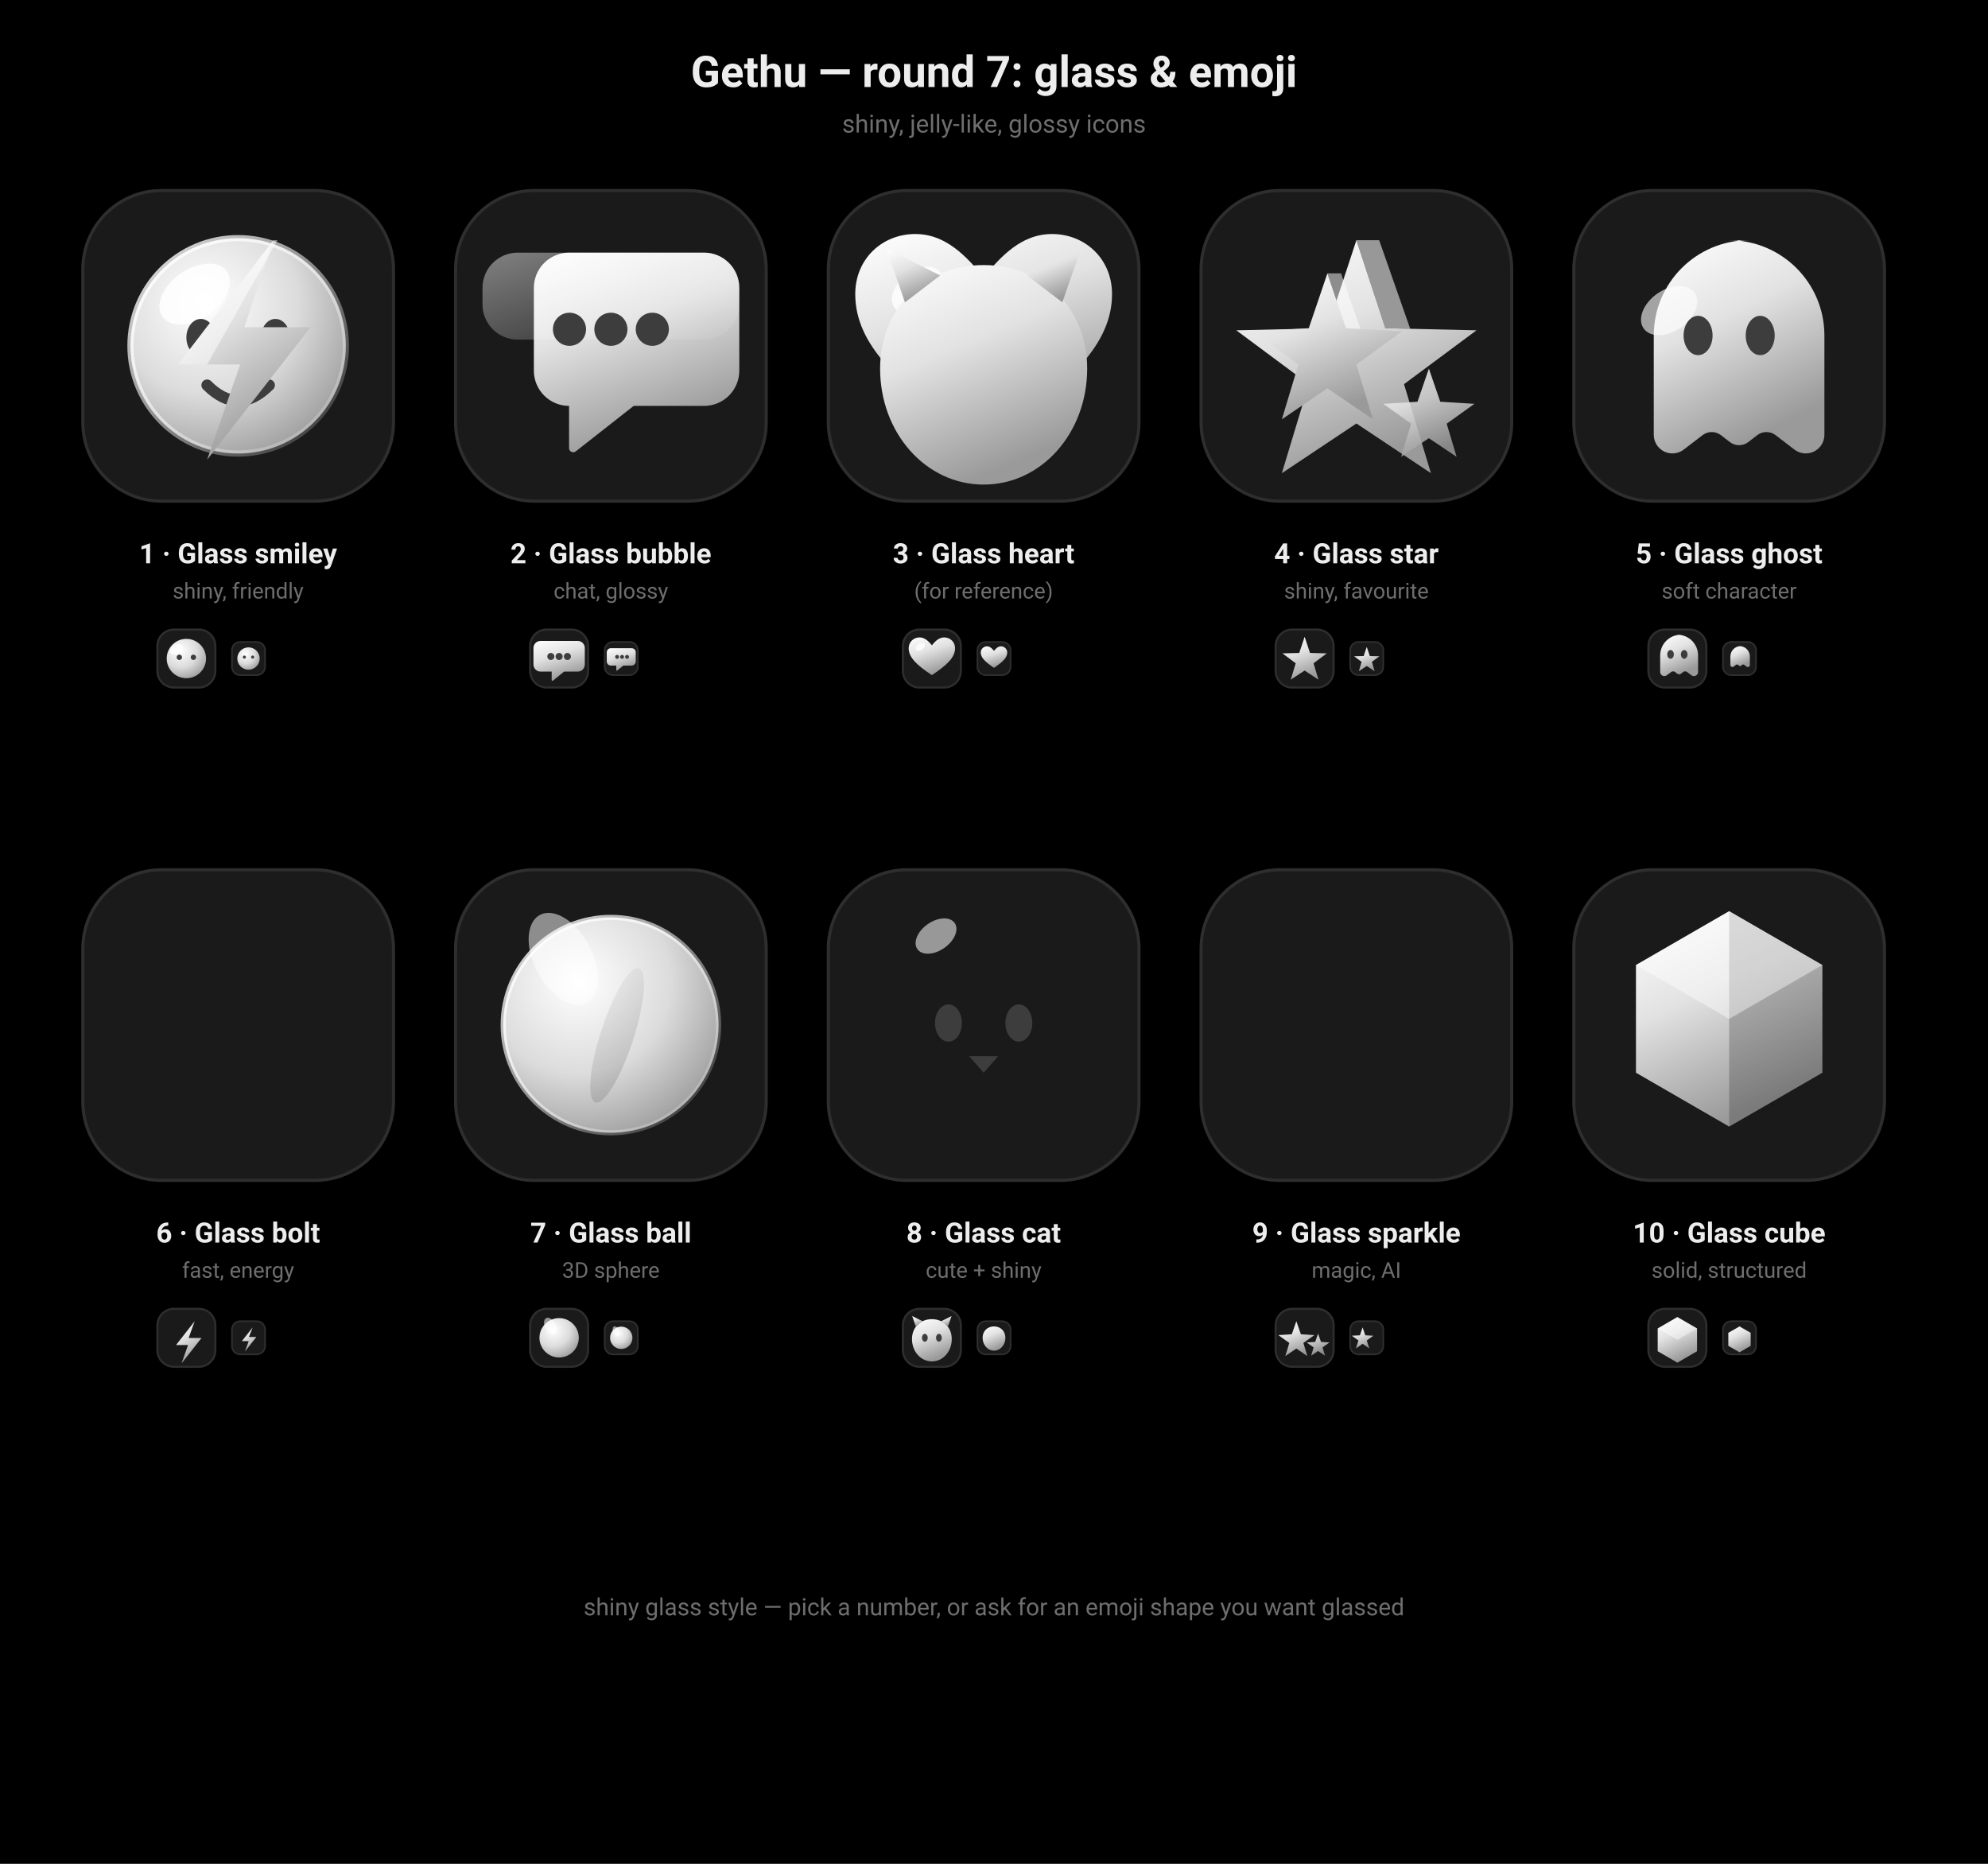
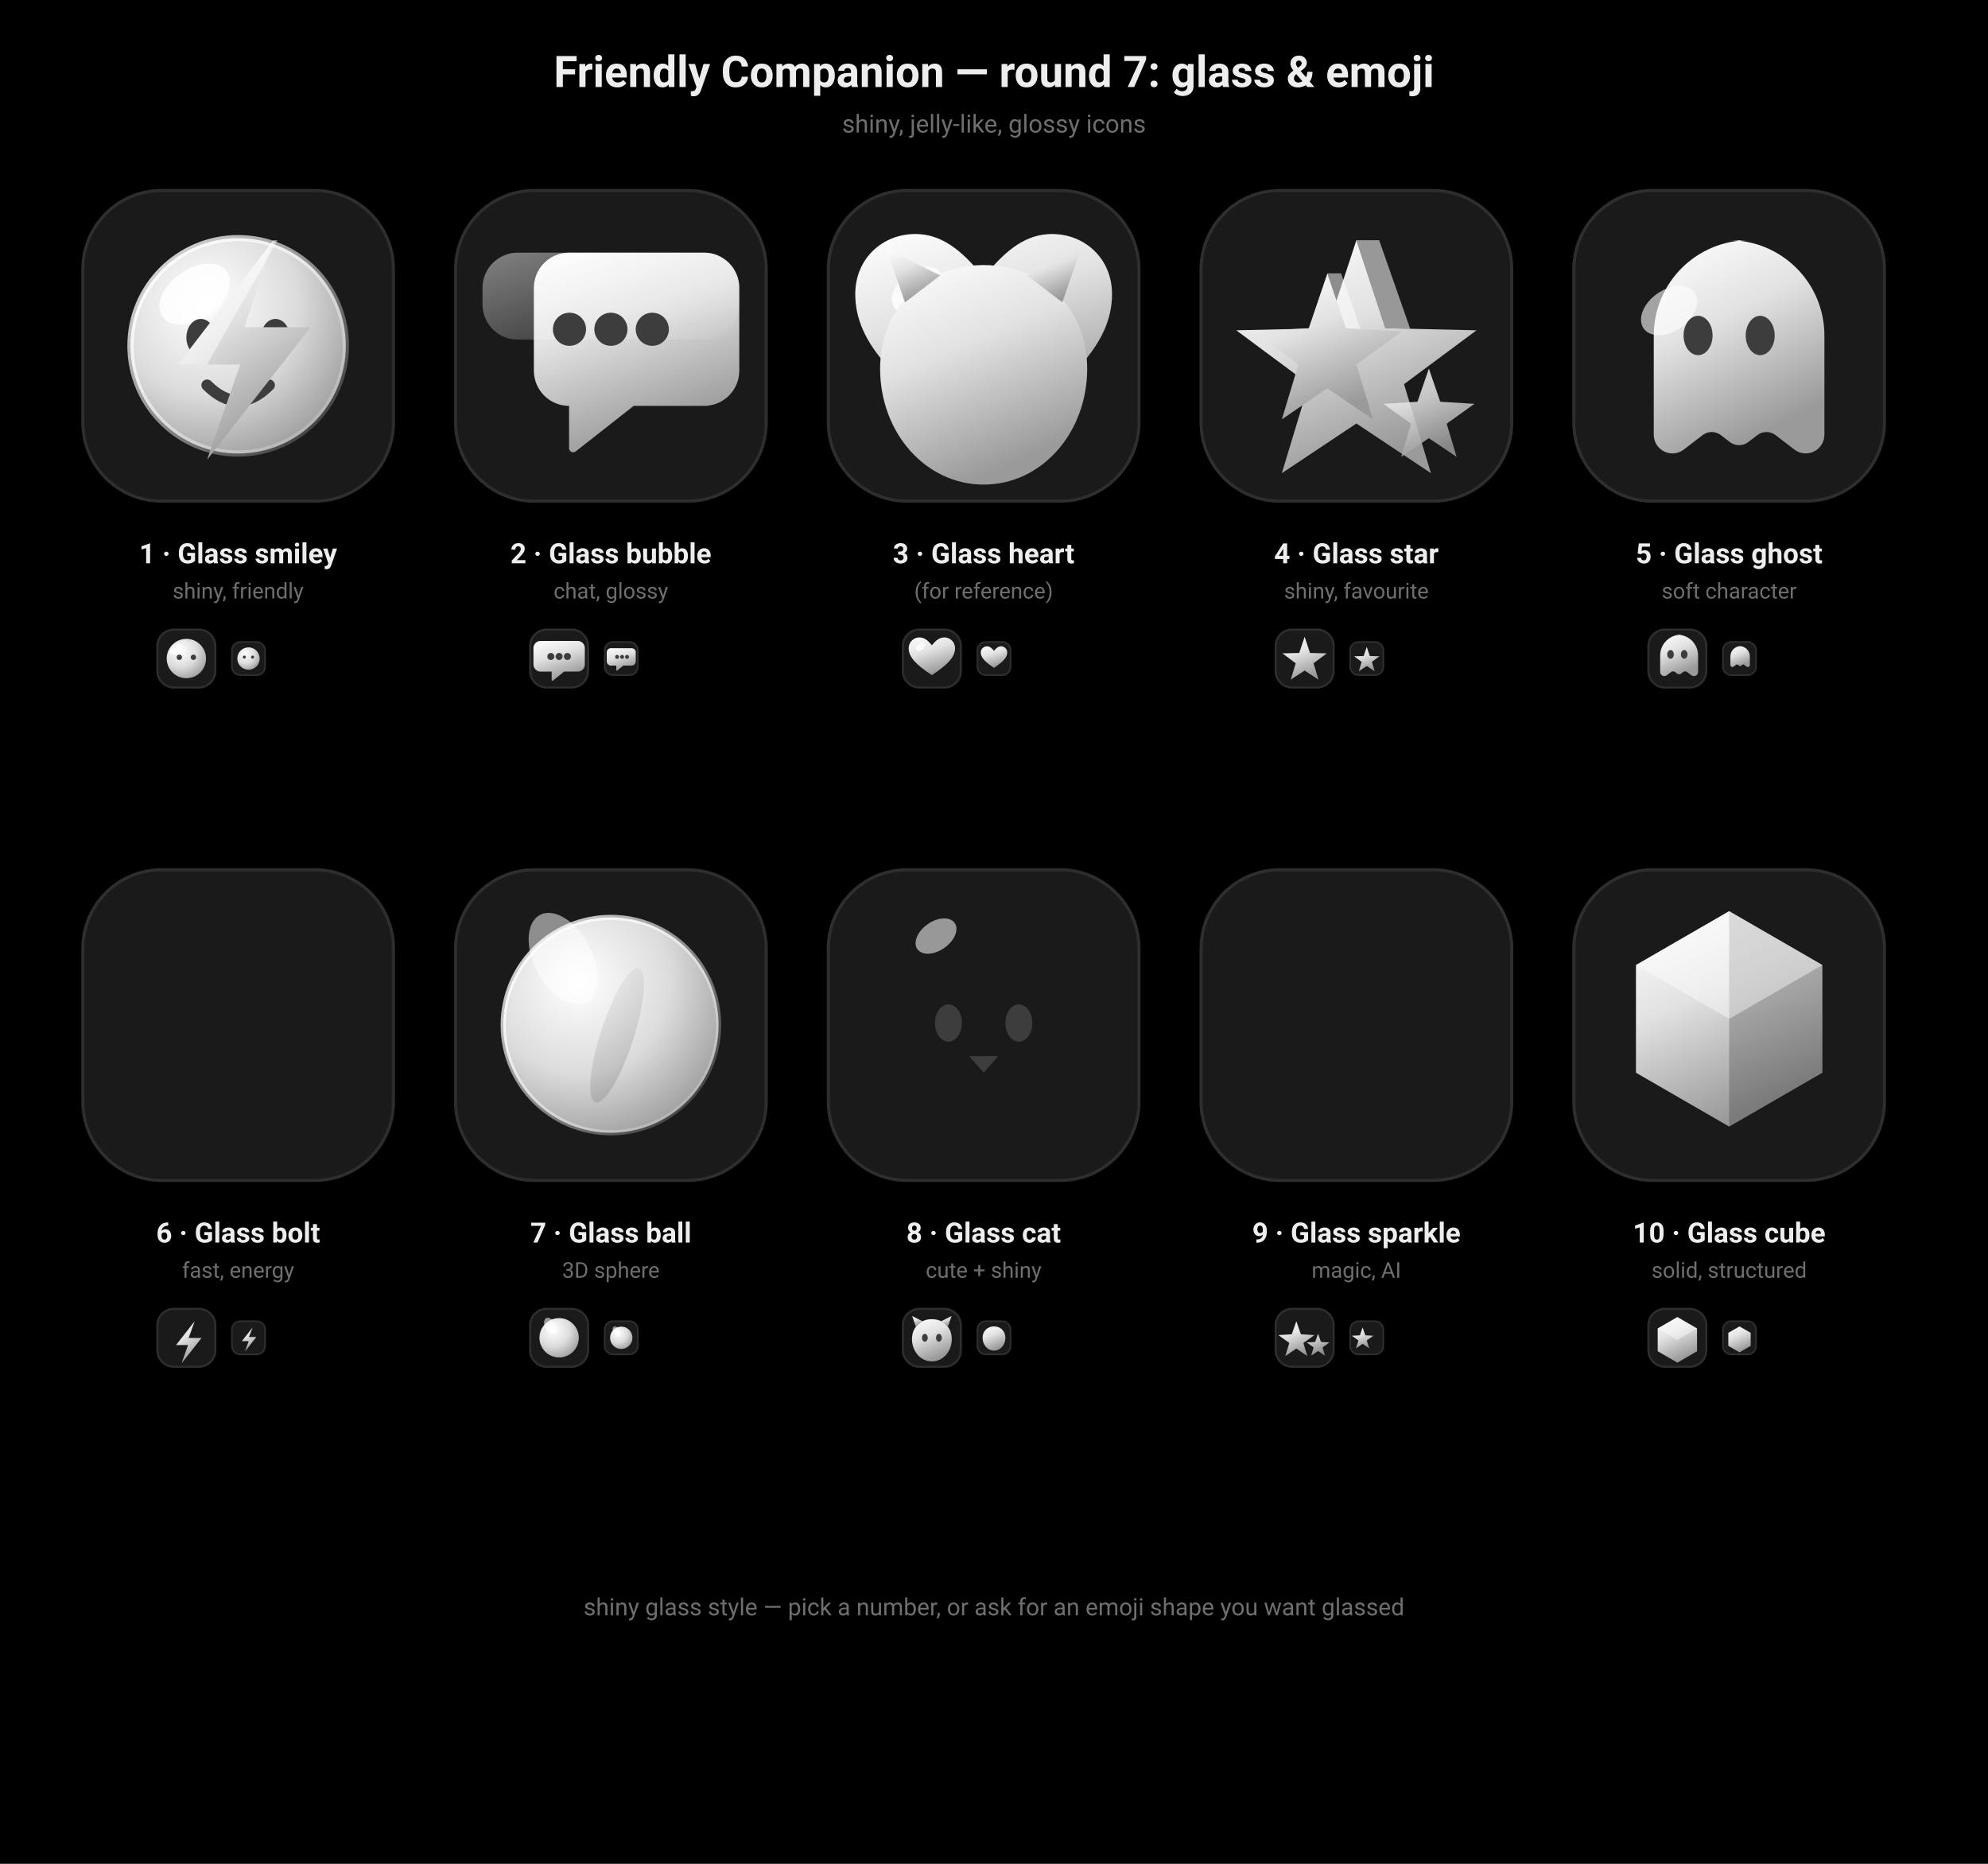
<svg xmlns="http://www.w3.org/2000/svg" viewBox="0 0 960 900" width="960" height="900" font-family="ui-sans-serif, -apple-system, 'Segoe UI', Roboto, sans-serif">
  <defs>
    <linearGradient id="glass" x1="0" y1="0" x2="0.4" y2="1">
      <stop offset="0" stop-color="#ffffff" />
      <stop offset="0.45" stop-color="#e2e2e2" />
      <stop offset="1" stop-color="#9a9a9a" />
    </linearGradient>
    <linearGradient id="glassDim" x1="0" y1="0" x2="0.4" y2="1">
      <stop offset="0" stop-color="#cfcfcf" />
      <stop offset="1" stop-color="#6a6a6a" />
    </linearGradient>
    <radialGradient id="sphere" cx="0.35" cy="0.3" r="0.85">
      <stop offset="0" stop-color="#ffffff" />
      <stop offset="0.5" stop-color="#dcdcdc" />
      <stop offset="1" stop-color="#8f8f8f" />
    </radialGradient>
    <linearGradient id="rim" x1="0" y1="0" x2="1" y2="1">
      <stop offset="0" stop-color="#ffffff" stop-opacity="0.9" />
      <stop offset="1" stop-color="#ffffff" stop-opacity="0.08" />
    </linearGradient>
  </defs>
  <rect width="960" height="900" fill="#000000" />
-   <text x="480" y="42" fill="#ededed" font-size="21" font-weight="650" text-anchor="middle">Gethu — round 7: glass &amp; emoji</text>
+   <text x="480" y="42" fill="#ededed" font-size="21" font-weight="650" text-anchor="middle">Friendly Companion — round 7: glass &amp; emoji</text>
  <text x="480" y="64" fill="#6e6e6e" font-size="12" text-anchor="middle">shiny, jelly-like, glossy icons</text>
  <g>
    <rect x="40" y="92" width="150" height="150" rx="38" fill="#1a1a1a" stroke="#2e2e2e" stroke-width="1.5" />
    <circle cx="115" cy="167" r="52" fill="url(#sphere)" />
    <circle cx="115" cy="167" r="52" fill="none" stroke="url(#rim)" stroke-width="3" />
    <ellipse cx="94" cy="142" rx="19" ry="12" fill="#fff" opacity="0.85" transform="rotate(-35 94 142)" />
    <g fill="#3d3d3d">
      <ellipse cx="97" cy="163" rx="7" ry="9" />
      <ellipse cx="133" cy="163" rx="7" ry="9" />
    </g>
    <path d="M100 186q15 15 30 0" fill="none" stroke="#3d3d3d" stroke-width="5.5" stroke-linecap="round" />
    <text x="115" y="272" fill="#ededed" font-size="13.5" font-weight="600" text-anchor="middle">1 · Glass smiley</text>
    <text x="115" y="289" fill="#6e6e6e" font-size="10.5" text-anchor="middle">shiny, friendly</text>
    <rect x="76" y="304" width="28" height="28" rx="8" fill="#1a1a1a" stroke="#2e2e2e" stroke-width="1" />
    <circle cx="90" cy="318" r="9.5" fill="url(#sphere)" />
    <ellipse cx="85" cy="313.5" rx="3.4" ry="2.2" fill="#fff" opacity="0.85" transform="rotate(-35 85 313.5)" />
    <g fill="#3d3d3d">
      <circle cx="86.6" cy="317.4" r="1.3" />
      <circle cx="93.4" cy="317.4" r="1.3" />
    </g>
    <rect x="112" y="310" width="16" height="16" rx="4" fill="#1a1a1a" stroke="#2e2e2e" stroke-width="0.8" />
    <circle cx="120" cy="318" r="5.4" fill="url(#sphere)" />
    <g fill="#3d3d3d">
      <circle cx="118" cy="317.3" r="0.75" />
      <circle cx="122" cy="317.3" r="0.75" />
    </g>
  </g>
  <g>
    <rect x="220" y="92" width="150" height="150" rx="38" fill="#1a1a1a" stroke="#2e2e2e" stroke-width="1.5" />
    <path fill="url(#glass)" d="M250 122h90a17 17 0 0 1 17 17v40a17 17 0 0 1-17 17h-34l-28 22a2 2 0 0 1-3.2-1.6V196a17 17 0 0 1-17-17v-40a17 17 0 0 1 17-17z" />
    <path fill="url(#rim)" d="M250 122h90a17 17 0 0 1 17 17v8a17 17 0 0 1-17 17h-90a17 17 0 0 1-17-17v-8a17 17 0 0 1 17-17z" opacity="0.5" />
    <g fill="#3d3d3d">
      <circle cx="275" cy="159" r="8" />
      <circle cx="295" cy="159" r="8" />
      <circle cx="315" cy="159" r="8" />
    </g>
    <text x="295" y="272" fill="#ededed" font-size="13.5" font-weight="600" text-anchor="middle">2 · Glass bubble</text>
    <text x="295" y="289" fill="#6e6e6e" font-size="10.5" text-anchor="middle">chat, glossy</text>
    <rect x="256" y="304" width="28" height="28" rx="8" fill="#1a1a1a" stroke="#2e2e2e" stroke-width="1" />
    <path fill="url(#glass)" d="M261 309.5h18a3.4 3.4 0 0 1 3.4 3.4v8a3.4 3.4 0 0 1-3.4 3.4h-6.6l-5.4 4.4a0.4 0.4 0 0 1-0.6-0.3v-4.1h-5.4a3.4 3.4 0 0 1-3.4-3.4v-8a3.4 3.4 0 0 1 3.4-3.4z" />
    <g fill="#3d3d3d">
      <circle cx="266" cy="317" r="1.7" />
      <circle cx="270" cy="317" r="1.7" />
      <circle cx="274" cy="317" r="1.7" />
    </g>
    <rect x="292" y="310" width="16" height="16" rx="4" fill="#1a1a1a" stroke="#2e2e2e" stroke-width="0.8" />
    <path fill="url(#glass)" d="M295 313h10a2 2 0 0 1 2 2v4.4a2 2 0 0 1-2 2h-4l-3 2.4a0.25 0.25 0 0 1-0.4-0.2v-2.2h-2.6a2 2 0 0 1-2-2V315a2 2 0 0 1 2-2z" />
    <g fill="#3d3d3d">
      <circle cx="298" cy="317.2" r="0.95" />
      <circle cx="300.4" cy="317.2" r="0.95" />
      <circle cx="302.8" cy="317.2" r="0.95" />
    </g>
  </g>
  <g>
    <rect x="400" y="92" width="150" height="150" rx="38" fill="#1a1a1a" stroke="#2e2e2e" stroke-width="1.5" />
    <path fill="url(#glass)" d="M475 214c-42-28-62-48-62-72 0-17 13-29 29-29 12 0 22 7 33 21 11-14 21-21 33-21 16 0 29 12 29 29 0 24-20 44-62 72z" />
    <ellipse cx="443" cy="140" rx="14" ry="9" fill="#fff" opacity="0.8" transform="rotate(-38 443 140)" />
    <text x="475" y="272" fill="#ededed" font-size="13.5" font-weight="600" text-anchor="middle">3 · Glass heart</text>
    <text x="475" y="289" fill="#6e6e6e" font-size="10.5" text-anchor="middle">(for reference)</text>
    <rect x="436" y="304" width="28" height="28" rx="8" fill="#1a1a1a" stroke="#2e2e2e" stroke-width="1" />
    <path fill="url(#glass)" d="M450 326c-7.6-5-11.2-8.7-11.2-13 0-3 2.4-5.2 5.2-5.2 2.2 0 4 1.3 6 3.8 2-2.5 3.8-3.8 6-3.8 2.8 0 5.2 2.2 5.2 5.2 0 4.3-3.6 8-11.2 13z" />
    <ellipse cx="444.4" cy="312.4" rx="2.5" ry="1.6" fill="#fff" opacity="0.8" transform="rotate(-38 444.4 312.4)" />
    <rect x="472" y="310" width="16" height="16" rx="4" fill="#1a1a1a" stroke="#2e2e2e" stroke-width="0.8" />
    <path fill="url(#glass)" d="M480 322.5c-4.3-2.9-6.4-5-6.4-7.4 0-1.7 1.4-3 3-3 1.2 0 2.3 0.75 3.4 2.2 1.1-1.45 2.2-2.2 3.4-2.2 1.6 0 3 1.3 3 3 0 2.4-2.1 4.5-6.4 7.4z" />
  </g>
  <g>
    <rect x="580" y="92" width="150" height="150" rx="38" fill="#1a1a1a" stroke="#2e2e2e" stroke-width="1.5" />
    <path fill="url(#glass)" d="M655 116l14 42.5 44 1-35 26 13 43-36-24-36 24 13-43-35-26 44-1z" />
    <path fill="#fff" opacity="0.55" d="M655 116l14 42.5 12 0.3-15-42.8z" />
    <text x="655" y="272" fill="#ededed" font-size="13.5" font-weight="600" text-anchor="middle">4 · Glass star</text>
    <text x="655" y="289" fill="#6e6e6e" font-size="10.5" text-anchor="middle">shiny, favourite</text>
    <rect x="616" y="304" width="28" height="28" rx="8" fill="#1a1a1a" stroke="#2e2e2e" stroke-width="1" />
    <path fill="url(#glass)" d="M630 307.5l2.6 7.8 8.1 0.2-6.4 4.8 2.4 7.9-6.7-4.4-6.7 4.4 2.4-7.9-6.4-4.8 8.1-0.2z" />
    <rect x="652" y="310" width="16" height="16" rx="4" fill="#1a1a1a" stroke="#2e2e2e" stroke-width="0.8" />
    <path fill="url(#glass)" d="M660 312.4l1.5 4.4 4.6 0.1-3.6 2.7 1.3 4.5-3.8-2.5-3.8 2.5 1.3-4.5-3.6-2.7 4.6-0.1z" />
  </g>
  <g>
    <rect x="760" y="92" width="150" height="150" rx="38" fill="#1a1a1a" stroke="#2e2e2e" stroke-width="1.5" />
    <path fill="url(#glass)" d="M835 116a46 46 0 0 1 46 46v48a9 9 0 0 1-14.6 7l-9-6.9a7.3 7.3 0 0 0-8.8 0l-4.4 3.4a7.3 7.3 0 0 1-8.8 0l-4.4-3.4a7.3 7.3 0 0 0-8.8 0l-9 6.9a9 9 0 0 1-14.6-7v-48a46 46 0 0 1 46-46z" />
    <ellipse cx="806" cy="150" rx="15" ry="10" fill="#fff" opacity="0.6" transform="rotate(-35 806 150)" />
    <g fill="#3d3d3d">
      <ellipse cx="820" cy="162" rx="7" ry="9.5" />
      <ellipse cx="850" cy="162" rx="7" ry="9.5" />
    </g>
    <text x="835" y="272" fill="#ededed" font-size="13.5" font-weight="600" text-anchor="middle">5 · Glass ghost</text>
    <text x="835" y="289" fill="#6e6e6e" font-size="10.5" text-anchor="middle">soft character</text>
    <rect x="796" y="304" width="28" height="28" rx="8" fill="#1a1a1a" stroke="#2e2e2e" stroke-width="1" />
    <path fill="url(#glass)" d="M810 306.5a10 10 0 0 1 10 10v8a2 2 0 0 1-3.3 1.5l-2-1.5a1.6 1.6 0 0 0-1.9 0l-1 0.8a1.6 1.6 0 0 1-1.9 0l-1-0.8a1.6 1.6 0 0 0-1.9 0l-2 1.5a2 2 0 0 1-3.3-1.5v-8a10 10 0 0 1 10-10z" />
    <g fill="#3d3d3d">
      <ellipse cx="806.7" cy="316" rx="1.6" ry="2.1" />
      <ellipse cx="813.3" cy="316" rx="1.6" ry="2.1" />
    </g>
    <rect x="832" y="310" width="16" height="16" rx="4" fill="#1a1a1a" stroke="#2e2e2e" stroke-width="0.8" />
    <path fill="url(#glass)" d="M840 312a5 5 0 0 1 5 5v4a1 1 0 0 1-1.7 0.8l-1-0.75a0.8 0.8 0 0 0-1 0l-0.5 0.4a0.8 0.8 0 0 1-1 0l-0.5-0.4a0.8 0.8 0 0 0-1 0l-1 0.75a1 1 0 0 1-1.7-0.8v-4a5 5 0 0 1 5-5z" />
  </g>
  <g>
    <rect x="40" y="420" width="150" height="150" rx="38" fill="#1a1a1a" stroke="#2e2e2e" stroke-width="1.5" />
    <path fill="url(#glass)" d="M132 116l-46 60h30l-16 46 50-64h-32z" />
    <path fill="#fff" opacity="0.5" d="M132 116l-46 60h14l34-60z" />
    <text x="115" y="600" fill="#ededed" font-size="13.5" font-weight="600" text-anchor="middle">6 · Glass bolt</text>
    <text x="115" y="617" fill="#6e6e6e" font-size="10.5" text-anchor="middle">fast, energy</text>
    <rect x="76" y="632" width="28" height="28" rx="8" fill="#1a1a1a" stroke="#2e2e2e" stroke-width="1" />
    <path fill="url(#glass)" d="M94 638l-9 11.5h5.8l-3.1 8.8 9.6-12.2h-6.2z" />
    <rect x="112" y="638" width="16" height="16" rx="4" fill="#1a1a1a" stroke="#2e2e2e" stroke-width="0.8" />
    <path fill="url(#glass)" d="M122 641l-5.2 6.6h3.3l-1.8 5 5.5-7h-3.6z" />
  </g>
  <g>
    <rect x="220" y="420" width="150" height="150" rx="38" fill="#1a1a1a" stroke="#2e2e2e" stroke-width="1.5" />
    <circle cx="295" cy="495" r="52" fill="url(#sphere)" />
    <ellipse cx="272" cy="463" rx="14" ry="24" fill="#fff" opacity="0.5" transform="rotate(-28 272 463)" />
    <ellipse cx="298" cy="500" rx="8" ry="34" fill="url(#glassDim)" opacity="0.25" transform="rotate(18 298 500)" />
    <circle cx="295" cy="495" r="52" fill="none" stroke="url(#rim)" stroke-width="2.5" />
    <text x="295" y="600" fill="#ededed" font-size="13.5" font-weight="600" text-anchor="middle">7 · Glass ball</text>
    <text x="295" y="617" fill="#6e6e6e" font-size="10.5" text-anchor="middle">3D sphere</text>
    <rect x="256" y="632" width="28" height="28" rx="8" fill="#1a1a1a" stroke="#2e2e2e" stroke-width="1" />
    <circle cx="270" cy="646" r="9.5" fill="url(#sphere)" />
    <ellipse cx="265.8" cy="640.4" rx="2.6" ry="4.4" fill="#fff" opacity="0.55" transform="rotate(-28 265.8 640.4)" />
    <rect x="292" y="638" width="16" height="16" rx="4" fill="#1a1a1a" stroke="#2e2e2e" stroke-width="0.8" />
    <circle cx="300" cy="646" r="5.4" fill="url(#sphere)" />
    <ellipse cx="297.6" cy="642.8" rx="1.5" ry="2.5" fill="#fff" opacity="0.55" transform="rotate(-28 297.6 642.8)" />
  </g>
  <g>
    <rect x="400" y="420" width="150" height="150" rx="38" fill="#1a1a1a" stroke="#2e2e2e" stroke-width="1.5" />
    <path fill="url(#glass)" d="M655 128c29 0 50 21 50 50 0 31-22 56-50 56s-50-25-50-56c0-29 21-50 50-50z" transform="translate(-180 0)" />
    <path fill="url(#glass)" d="M617 146l-9-26 26 13z" transform="translate(-180 0)" />
    <path fill="url(#glass)" d="M693 146l9-26-26 13z" transform="translate(-180 0)" />
    <ellipse cx="452" cy="452" rx="11" ry="7" fill="#fff" opacity="0.55" transform="rotate(-35 452 452)" />
    <g fill="#3d3d3d">
      <ellipse cx="458" cy="494" rx="6.5" ry="9" />
      <ellipse cx="492" cy="494" rx="6.5" ry="9" />
    </g>
    <path d="M468 510h14l-7 8z" fill="#3d3d3d" />
    <text x="475" y="600" fill="#ededed" font-size="13.5" font-weight="600" text-anchor="middle">8 · Glass cat</text>
    <text x="475" y="617" fill="#6e6e6e" font-size="10.5" text-anchor="middle">cute + shiny</text>
    <rect x="436" y="632" width="28" height="28" rx="8" fill="#1a1a1a" stroke="#2e2e2e" stroke-width="1" />
    <path fill="url(#glass)" d="M450 637c5.6 0 9.6 4 9.6 9.6 0 6-4.2 10.8-9.6 10.8s-9.6-4.8-9.6-10.8c0-5.6 4-9.6 9.6-9.6z" />
    <path fill="url(#glass)" d="M442.2 640.5l-1.7-5 5 2.5z" />
    <path fill="url(#glass)" d="M457.8 640.5l1.7-5-5 2.5z" />
    <g fill="#3d3d3d">
      <ellipse cx="446.6" cy="646" rx="1.4" ry="1.9" />
      <ellipse cx="453.4" cy="646" rx="1.4" ry="1.9" />
    </g>
    <rect x="472" y="638" width="16" height="16" rx="4" fill="#1a1a1a" stroke="#2e2e2e" stroke-width="0.8" />
    <path fill="url(#glass)" d="M480 640.5c3.2 0 5.5 2.3 5.5 5.5 0 3.4-2.4 6.2-5.5 6.2s-5.5-2.8-5.5-6.2c0-3.2 2.3-5.5 5.5-5.5z" />
  </g>
  <g>
    <rect x="580" y="420" width="150" height="150" rx="38" fill="#1a1a1a" stroke="#2e2e2e" stroke-width="1.5" />
    <path fill="url(#glass)" d="M641 132l9 26.5 27 1.5-22 16 8 26.5-22-15-22 15 8-26.5-22-16 27-1.5z" />
    <path fill="url(#glass)" d="M690 178l5.5 16 16.5 1-13.4 9.6 4.8 16-13.4-9-13.4 9 4.8-16-13.4-9.6 16.5-1z" opacity="0.85" />
    <path fill="#fff" opacity="0.5" d="M641 132l9 26.5 7 0.4-9.4-26.9z" />
    <text x="655" y="600" fill="#ededed" font-size="13.5" font-weight="600" text-anchor="middle">9 · Glass sparkle</text>
    <text x="655" y="617" fill="#6e6e6e" font-size="10.5" text-anchor="middle">magic, AI</text>
    <rect x="616" y="632" width="28" height="28" rx="8" fill="#1a1a1a" stroke="#2e2e2e" stroke-width="1" />
    <path fill="url(#glass)" d="M626 638l2.2 6.3 6.5 0.4-5.3 3.8 1.9 6.3-5.3-3.6-5.3 3.6 1.9-6.3-5.3-3.8 6.5-0.4z" />
    <path fill="url(#glass)" d="M636.5 644l1.4 4 4.1 0.25-3.35 2.4 1.2 4-3.35-2.25-3.35 2.25 1.2-4-3.35-2.4 4.1-0.25z" opacity="0.85" />
    <rect x="652" y="638" width="16" height="16" rx="4" fill="#1a1a1a" stroke="#2e2e2e" stroke-width="0.8" />
    <path fill="url(#glass)" d="M658 641l1.3 3.8 3.9 0.2-3.2 2.3 1.2 3.8-3.2-2.2-3.2 2.2 1.2-3.8-3.2-2.3 3.9-0.2z" />
  </g>
  <g>
    <rect x="760" y="420" width="150" height="150" rx="38" fill="#1a1a1a" stroke="#2e2e2e" stroke-width="1.5" />
    <path fill="url(#glass)" d="M835 440l45 26v52l-45 26-45-26v-52z" />
    <path fill="#1a1a1a" opacity="0.24" d="M835 440v104l45-26v-52z" />
    <path fill="#fff" opacity="0.42" d="M835 440l-45 26 45 26 45-26z" />
    <text x="835" y="600" fill="#ededed" font-size="13.5" font-weight="600" text-anchor="middle">10 · Glass cube</text>
    <text x="835" y="617" fill="#6e6e6e" font-size="10.5" text-anchor="middle">solid, structured</text>
    <rect x="796" y="632" width="28" height="28" rx="8" fill="#1a1a1a" stroke="#2e2e2e" stroke-width="1" />
    <path fill="url(#glass)" d="M810 636l9.5 5.5v11l-9.5 5.5-9.5-5.5v-11z" />
    <path fill="#fff" opacity="0.42" d="M810 636l-9.5 5.5 9.5 5.5 9.5-5.5z" />
    <rect x="832" y="638" width="16" height="16" rx="4" fill="#1a1a1a" stroke="#2e2e2e" stroke-width="0.8" />
    <path fill="url(#glass)" d="M840 640.5l5.4 3.1v6.3l-5.4 3.1-5.4-3.1v-6.3z" />
  </g>
  <text x="480" y="780" fill="#6e6e6e" font-size="11.5" text-anchor="middle">shiny glass style — pick a number, or ask for an emoji shape you want glassed</text>
</svg>
